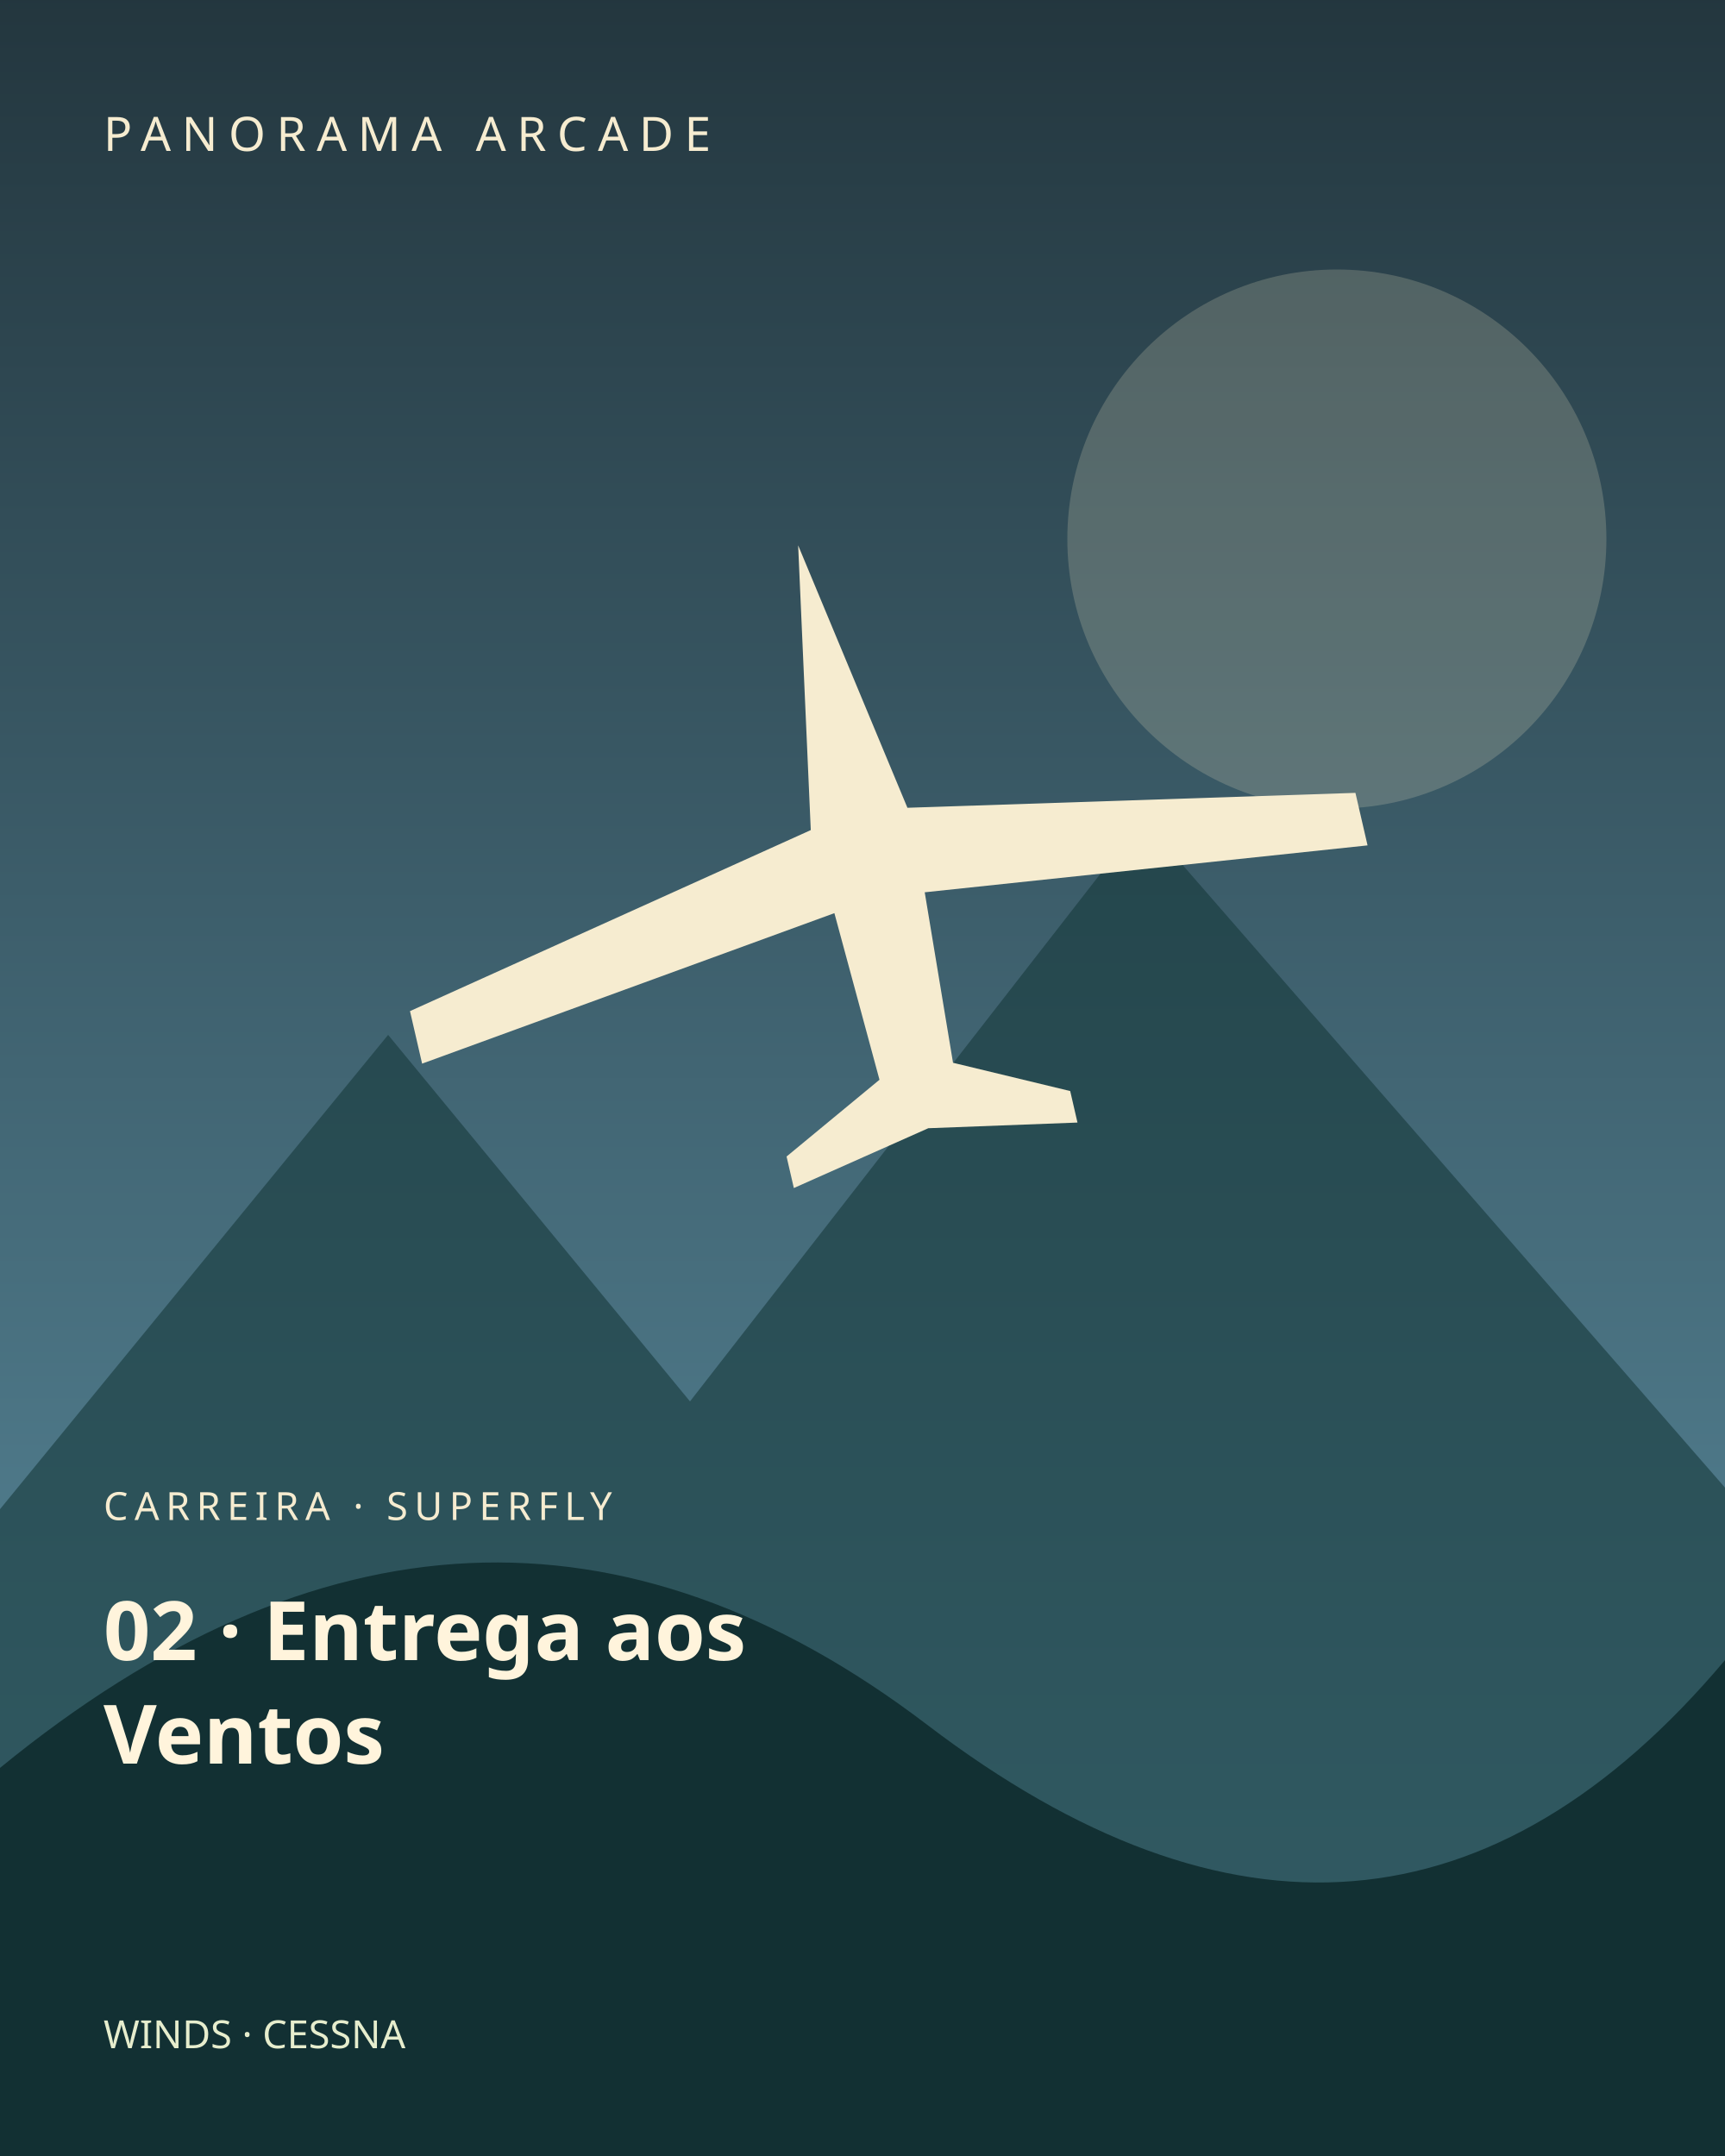
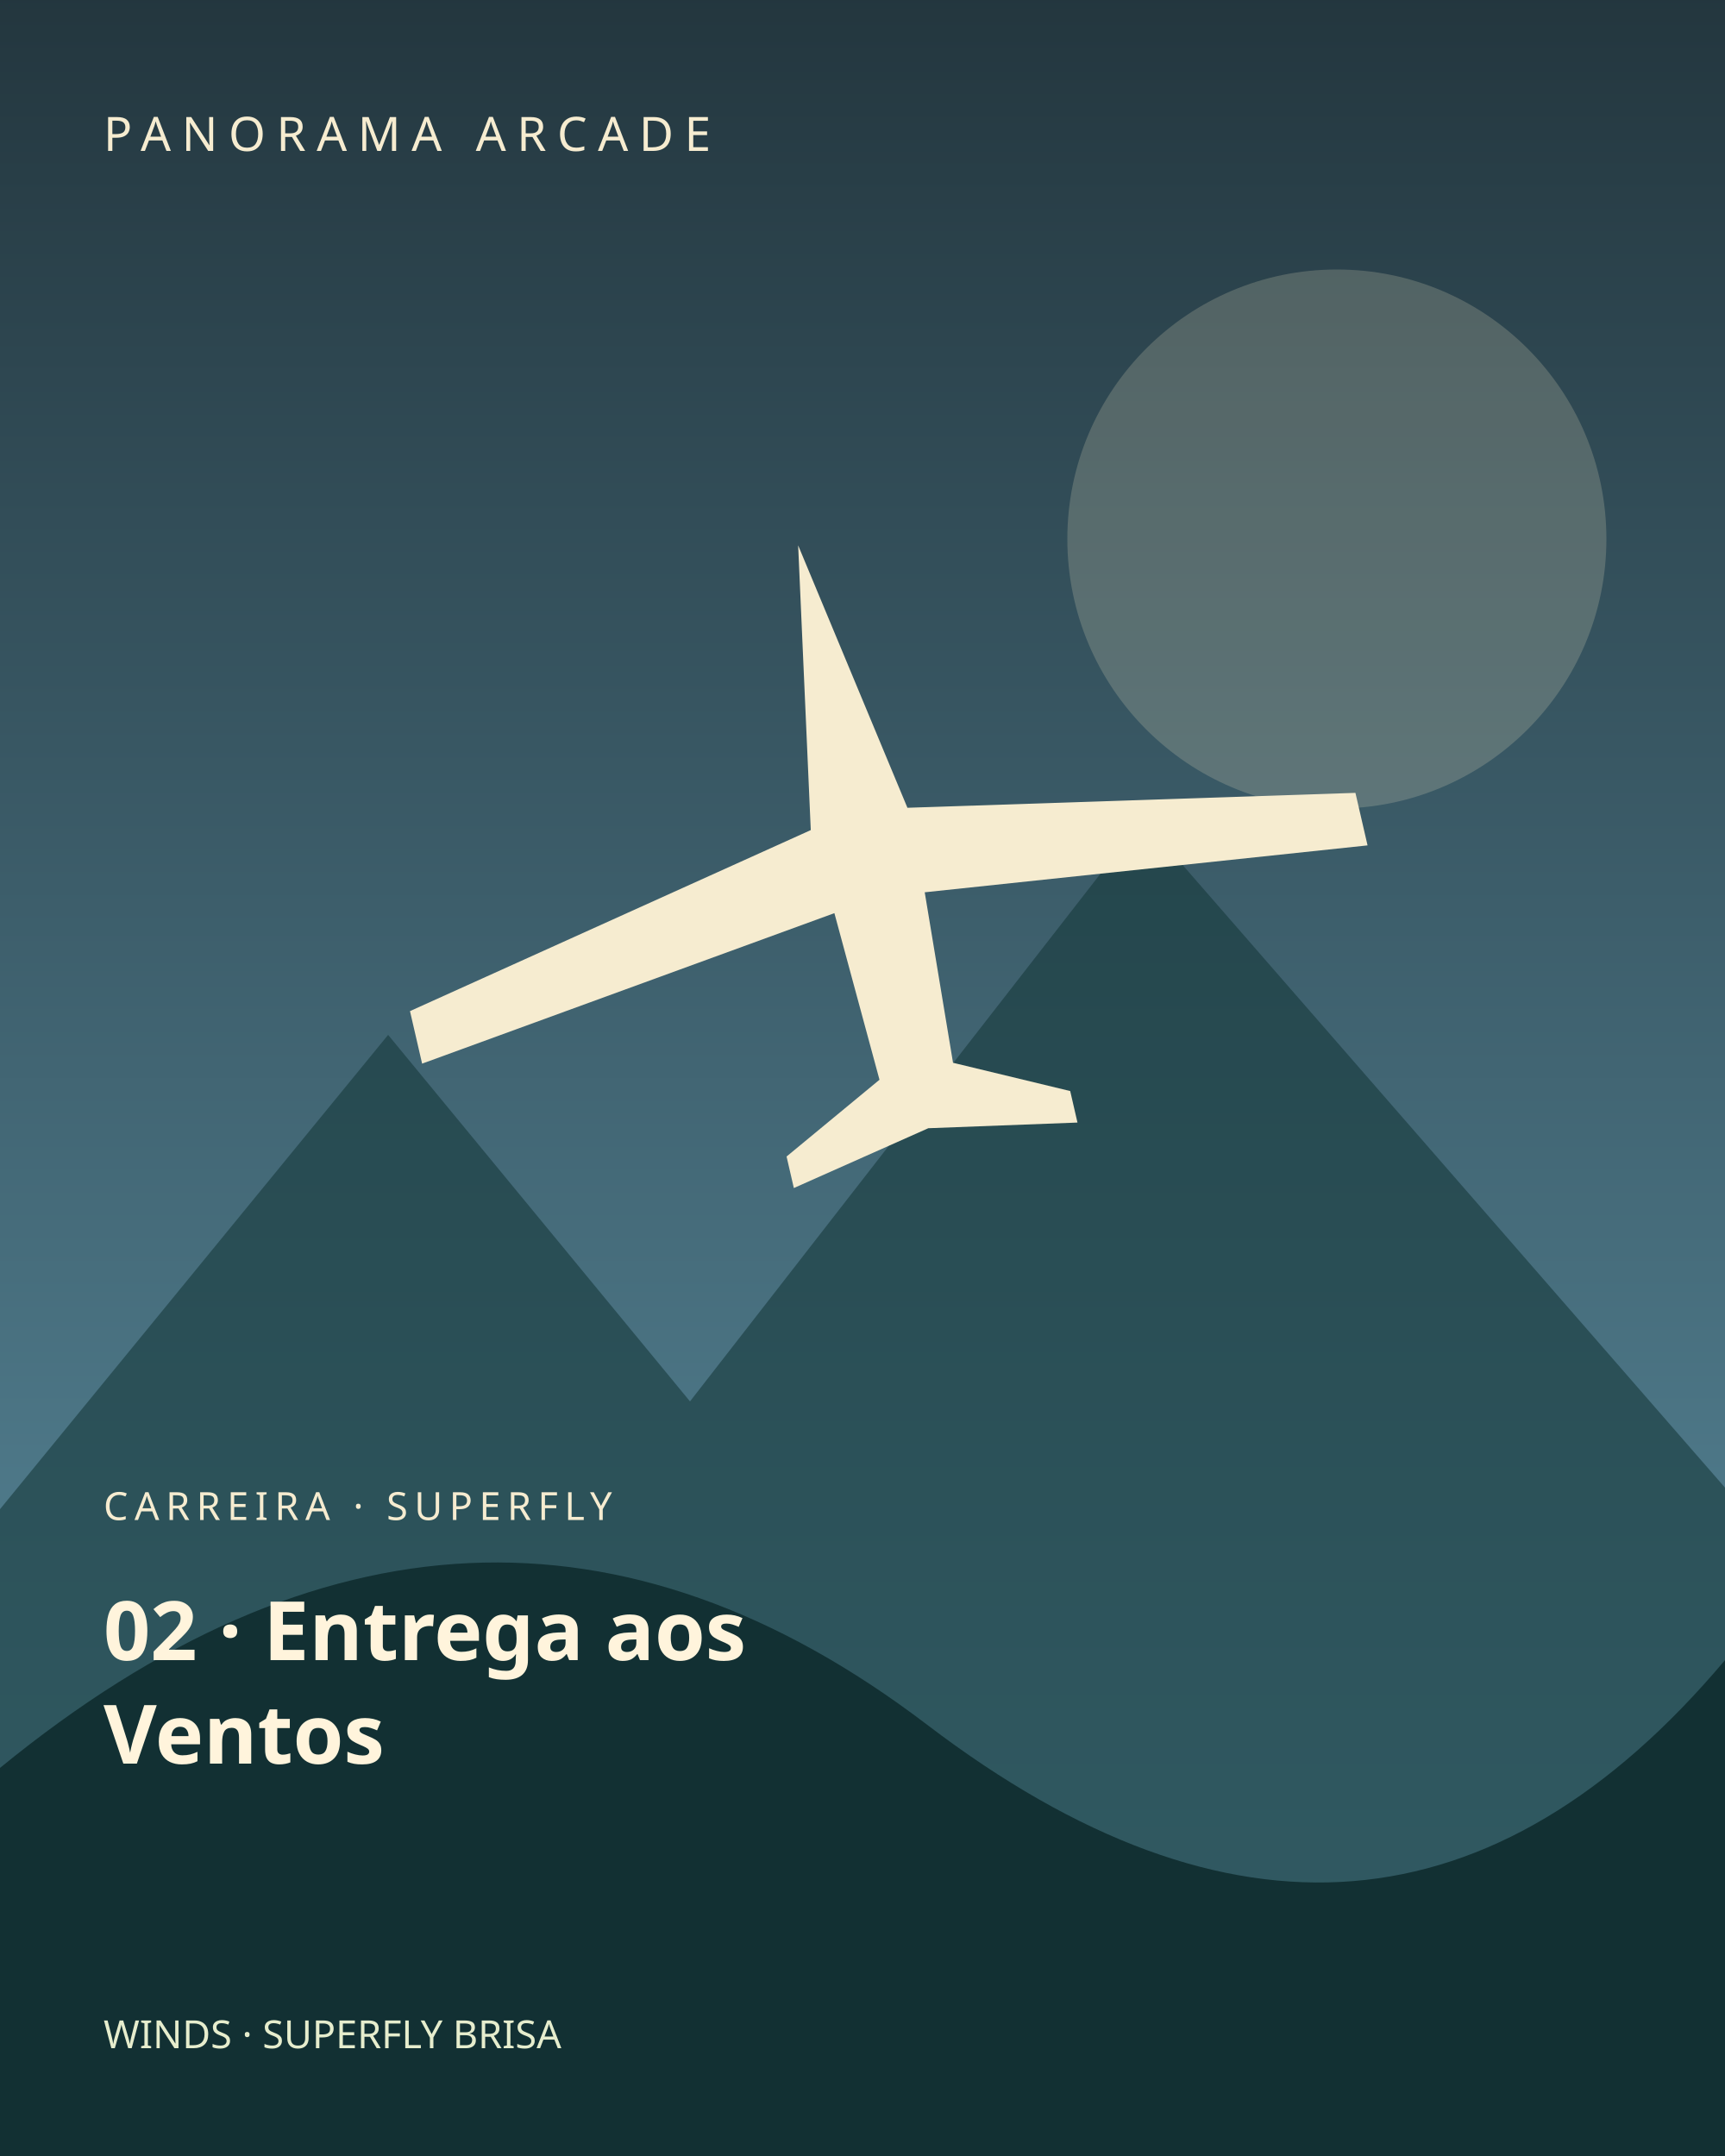
<svg xmlns="http://www.w3.org/2000/svg" width="800" height="1000" viewBox="0 0 800 1000">
  <defs>
    <linearGradient id="sky" x2="0" y2="1">
      <stop stop-color="hsl(197,28%,19%)" />
      <stop offset="1" stop-color="hsl(197,30%,52%)" />
    </linearGradient>
  </defs>
  <rect width="800" height="1000" fill="url(#sky)" />
  <circle cx="620" cy="250" r="125" fill="#f1e8c5" opacity=".2" />
  <path d="M0 700L180 480 320 650 530 380 800 690V1000H0" fill="#16383b" opacity=".6" />
  <path d="M0 820Q220 640 430 800T800 770V1000H0" fill="#123033" />
  <path d="M180 420L380 380 404 250 426 380 630 420 630 445 425 420 420 500 470 525 470 540 402 527 335 540 335 525 385 500 382 420 180 445Z" fill="#f6ecd0" transform="rotate(-13 400 400)" />
  <text x="48" y="70" fill="#f6ecd0" font-family="sans-serif" font-size="22" letter-spacing="5">PANORAMA ARCADE</text>
  <text x="48" y="705" fill="#f6ecd0" font-family="sans-serif" font-size="18" letter-spacing="3">CARREIRA · SUPERFLY</text>
  <text x="48" y="770" fill="#fff4dc" font-family="sans-serif" font-weight="bold" font-size="38">02 · Entrega aos</text>
  <text x="48" y="818" fill="#fff4dc" font-family="sans-serif" font-weight="bold" font-size="38">Ventos</text>
-   <text x="48" y="950" fill="#e6edcd" font-family="sans-serif" font-size="18">WINDS · CESSNA</text>
+   <text x="48" y="950" fill="#e6edcd" font-family="sans-serif" font-size="18">WINDS · SUPERFLY BRISA</text>
</svg>
